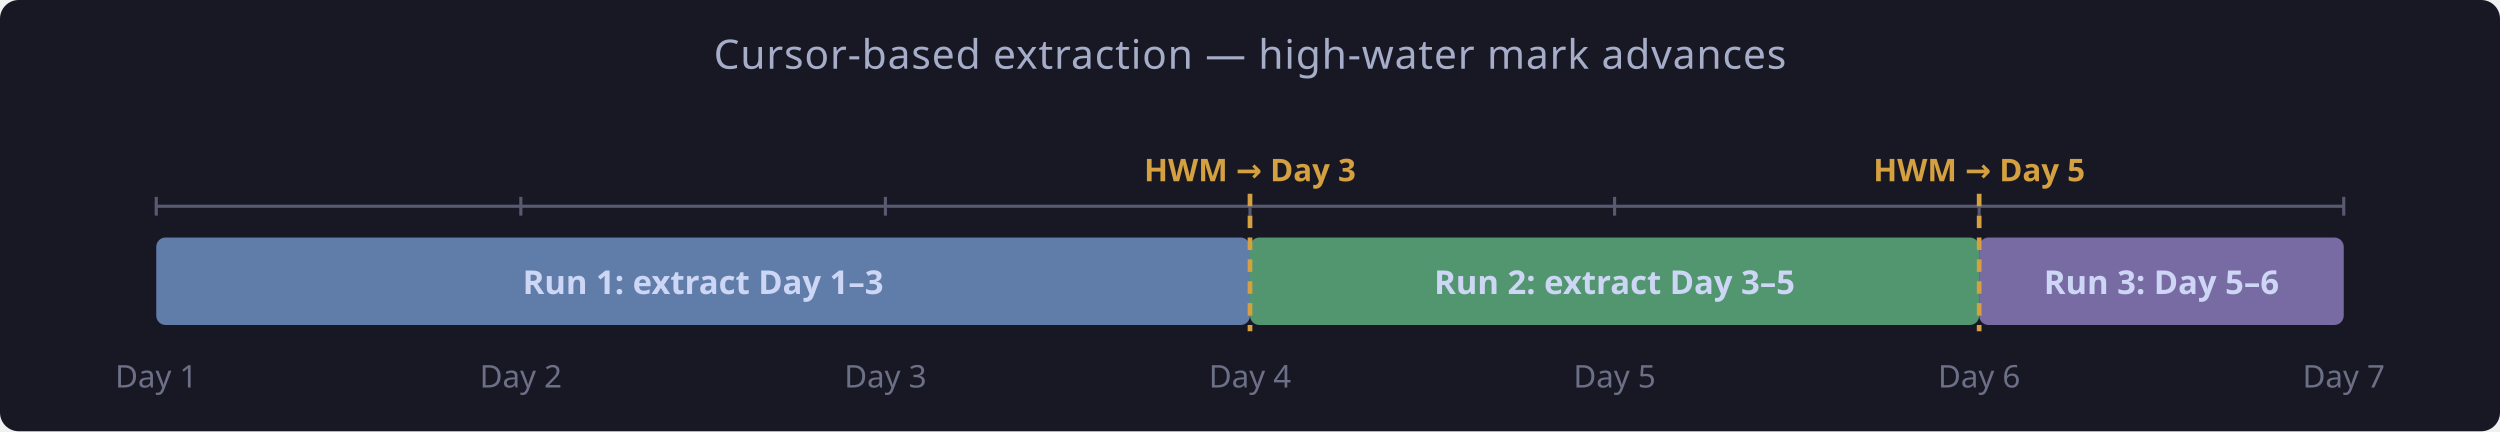
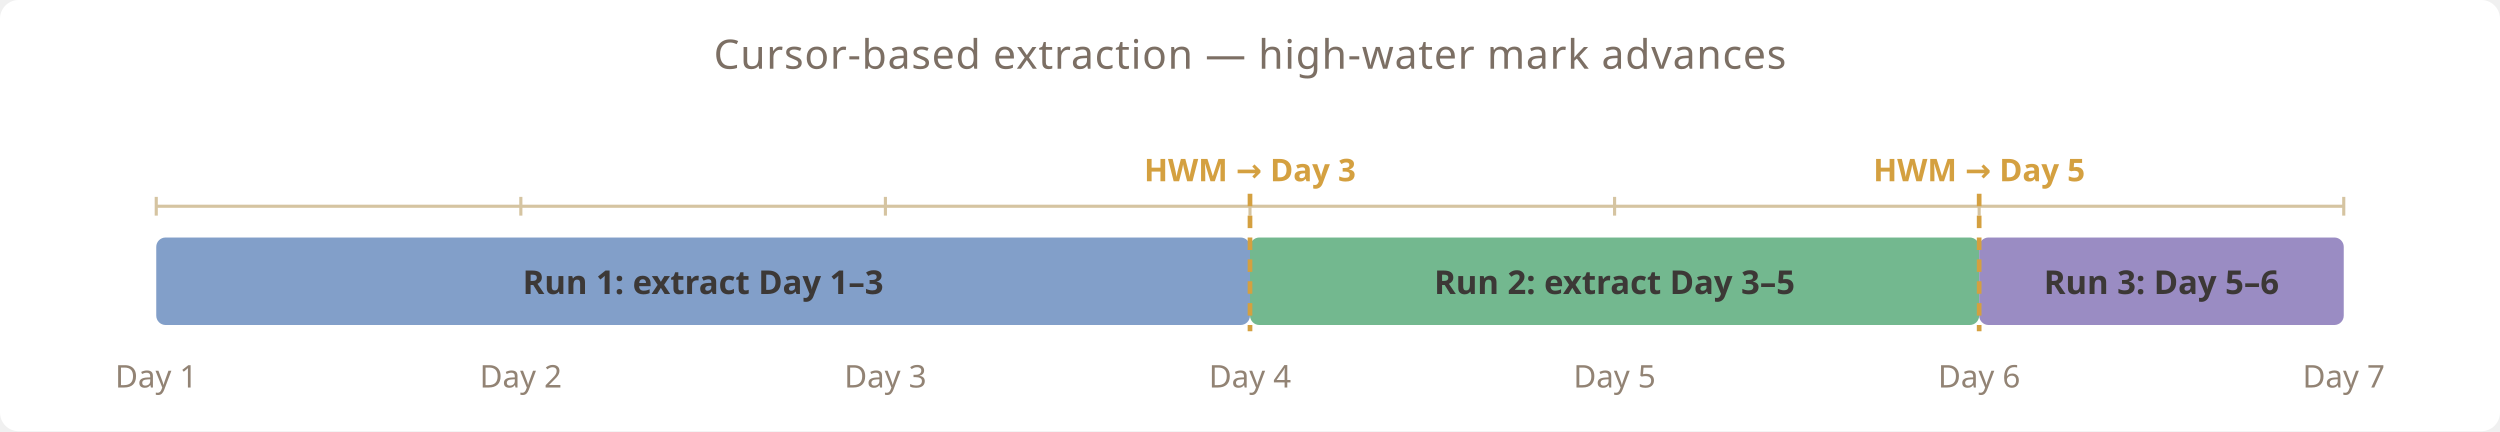
<svg xmlns="http://www.w3.org/2000/svg" width="800" height="138" viewBox="0 0 800 138">
-   <rect x="0" y="0" width="800" height="138" fill="#181825" rx="6" />
-   <text x="400" y="22" text-anchor="middle" fill="#a6adc8" font-family="'Segoe UI', system-ui, sans-serif" font-size="13" letter-spacing="0.3">Cursor-based extraction — high-water mark advances</text>
-   <line x1="50" y1="66" x2="750" y2="66" stroke="#585b70" stroke-width="1" />
-   <line x1="50" y1="63" x2="50" y2="69" stroke="#585b70" stroke-width="1" />
-   <text x="50" y="124" text-anchor="middle" fill="#6c7086" font-family="'Segoe UI', system-ui, sans-serif" font-size="10">Day 1</text>
-   <line x1="166.667" y1="63" x2="166.667" y2="69" stroke="#585b70" stroke-width="1" />
-   <text x="166.667" y="124" text-anchor="middle" fill="#6c7086" font-family="'Segoe UI', system-ui, sans-serif" font-size="10">Day 2</text>
-   <line x1="283.333" y1="63" x2="283.333" y2="69" stroke="#585b70" stroke-width="1" />
-   <text x="283.333" y="124" text-anchor="middle" fill="#6c7086" font-family="'Segoe UI', system-ui, sans-serif" font-size="10">Day 3</text>
-   <line x1="400" y1="63" x2="400" y2="69" stroke="#585b70" stroke-width="1" />
-   <text x="400" y="124" text-anchor="middle" fill="#6c7086" font-family="'Segoe UI', system-ui, sans-serif" font-size="10">Day 4</text>
-   <line x1="516.667" y1="63" x2="516.667" y2="69" stroke="#585b70" stroke-width="1" />
-   <text x="516.667" y="124" text-anchor="middle" fill="#6c7086" font-family="'Segoe UI', system-ui, sans-serif" font-size="10">Day 5</text>
-   <line x1="633.333" y1="63" x2="633.333" y2="69" stroke="#585b70" stroke-width="1" />
-   <text x="633.333" y="124" text-anchor="middle" fill="#6c7086" font-family="'Segoe UI', system-ui, sans-serif" font-size="10">Day 6</text>
-   <line x1="750" y1="63" x2="750" y2="69" stroke="#585b70" stroke-width="1" />
-   <text x="750" y="124" text-anchor="middle" fill="#6c7086" font-family="'Segoe UI', system-ui, sans-serif" font-size="10">Day 7</text>
+   <rect x="0" y="0" width="800" height="138" fill="#ffffff" rx="6" />
+   <text x="400" y="22" text-anchor="middle" fill="#7c6f64" font-family="'Segoe UI', system-ui, sans-serif" font-size="13" letter-spacing="0.3">Cursor-based extraction — high-water mark advances</text>
+   <line x1="50" y1="66" x2="750" y2="66" stroke="#d5c4a1" stroke-width="1" />
+   <line x1="50" y1="63" x2="50" y2="69" stroke="#d5c4a1" stroke-width="1" />
+   <text x="50" y="124" text-anchor="middle" fill="#928374" font-family="'Segoe UI', system-ui, sans-serif" font-size="10">Day 1</text>
+   <line x1="166.667" y1="63" x2="166.667" y2="69" stroke="#d5c4a1" stroke-width="1" />
+   <text x="166.667" y="124" text-anchor="middle" fill="#928374" font-family="'Segoe UI', system-ui, sans-serif" font-size="10">Day 2</text>
+   <line x1="283.333" y1="63" x2="283.333" y2="69" stroke="#d5c4a1" stroke-width="1" />
+   <text x="283.333" y="124" text-anchor="middle" fill="#928374" font-family="'Segoe UI', system-ui, sans-serif" font-size="10">Day 3</text>
+   <line x1="400" y1="63" x2="400" y2="69" stroke="#d5c4a1" stroke-width="1" />
+   <text x="400" y="124" text-anchor="middle" fill="#928374" font-family="'Segoe UI', system-ui, sans-serif" font-size="10">Day 4</text>
+   <line x1="516.667" y1="63" x2="516.667" y2="69" stroke="#d5c4a1" stroke-width="1" />
+   <text x="516.667" y="124" text-anchor="middle" fill="#928374" font-family="'Segoe UI', system-ui, sans-serif" font-size="10">Day 5</text>
+   <line x1="633.333" y1="63" x2="633.333" y2="69" stroke="#d5c4a1" stroke-width="1" />
+   <text x="633.333" y="124" text-anchor="middle" fill="#928374" font-family="'Segoe UI', system-ui, sans-serif" font-size="10">Day 6</text>
+   <line x1="750" y1="63" x2="750" y2="69" stroke="#d5c4a1" stroke-width="1" />
+   <text x="750" y="124" text-anchor="middle" fill="#928374" font-family="'Segoe UI', system-ui, sans-serif" font-size="10">Day 7</text>
  <rect x="50" y="76" width="350" height="28" fill="#6c8ebf" rx="3" opacity="0.85" />
  <g>
    <defs>
      <clipPath id="clip-3yo79a">
        <rect x="54" y="76" width="342" height="28" />
      </clipPath>
    </defs>
-     <text x="225" y="90" text-anchor="middle" dominant-baseline="central" fill="#cdd6f4" font-family="'Segoe UI', system-ui, sans-serif" font-size="10.5" font-weight="600" clip-path="url(#clip-3yo79a)">Run 1: extract Day 1–3</text>
+     <text x="225" y="90" text-anchor="middle" dominant-baseline="central" fill="#3c3836" font-family="'Segoe UI', system-ui, sans-serif" font-size="10.5" font-weight="600" clip-path="url(#clip-3yo79a)">Run 1: extract Day 1–3</text>
  </g>
  <rect x="400" y="76" width="233.333" height="28" fill="#5aab7b" rx="3" opacity="0.85" />
  <g>
    <defs>
      <clipPath id="clip-rw1znb">
        <rect x="404" y="76" width="225.333" height="28" />
      </clipPath>
    </defs>
-     <text x="516.667" y="90" text-anchor="middle" dominant-baseline="central" fill="#cdd6f4" font-family="'Segoe UI', system-ui, sans-serif" font-size="10.5" font-weight="600" clip-path="url(#clip-rw1znb)">Run 2: extract Day 3–5</text>
+     <text x="516.667" y="90" text-anchor="middle" dominant-baseline="central" fill="#3c3836" font-family="'Segoe UI', system-ui, sans-serif" font-size="10.5" font-weight="600" clip-path="url(#clip-rw1znb)">Run 2: extract Day 3–5</text>
  </g>
  <rect x="633.333" y="76" width="116.667" height="28" fill="#8878b8" rx="3" opacity="0.85" />
  <g>
    <defs>
      <clipPath id="clip-z8b3yk">
        <rect x="637.333" y="76" width="108.667" height="28" />
      </clipPath>
    </defs>
-     <text x="691.667" y="90" text-anchor="middle" dominant-baseline="central" fill="#cdd6f4" font-family="'Segoe UI', system-ui, sans-serif" font-size="10.5" font-weight="600" clip-path="url(#clip-z8b3yk)">Run 3: Day 5–6</text>
+     <text x="691.667" y="90" text-anchor="middle" dominant-baseline="central" fill="#3c3836" font-family="'Segoe UI', system-ui, sans-serif" font-size="10.5" font-weight="600" clip-path="url(#clip-z8b3yk)">Run 3: Day 5–6</text>
  </g>
  <line x1="400" y1="62" x2="400" y2="106" stroke="#d4a040" stroke-width="1.5" stroke-dasharray="4,3" />
  <text x="400" y="58" text-anchor="middle" fill="#d4a040" font-family="'Segoe UI', system-ui, sans-serif" font-size="10" font-weight="600">HWM → Day 3</text>
  <line x1="633.333" y1="62" x2="633.333" y2="106" stroke="#d4a040" stroke-width="1.5" stroke-dasharray="4,3" />
  <text x="633.333" y="58" text-anchor="middle" fill="#d4a040" font-family="'Segoe UI', system-ui, sans-serif" font-size="10" font-weight="600">HWM → Day 5</text>
</svg>
